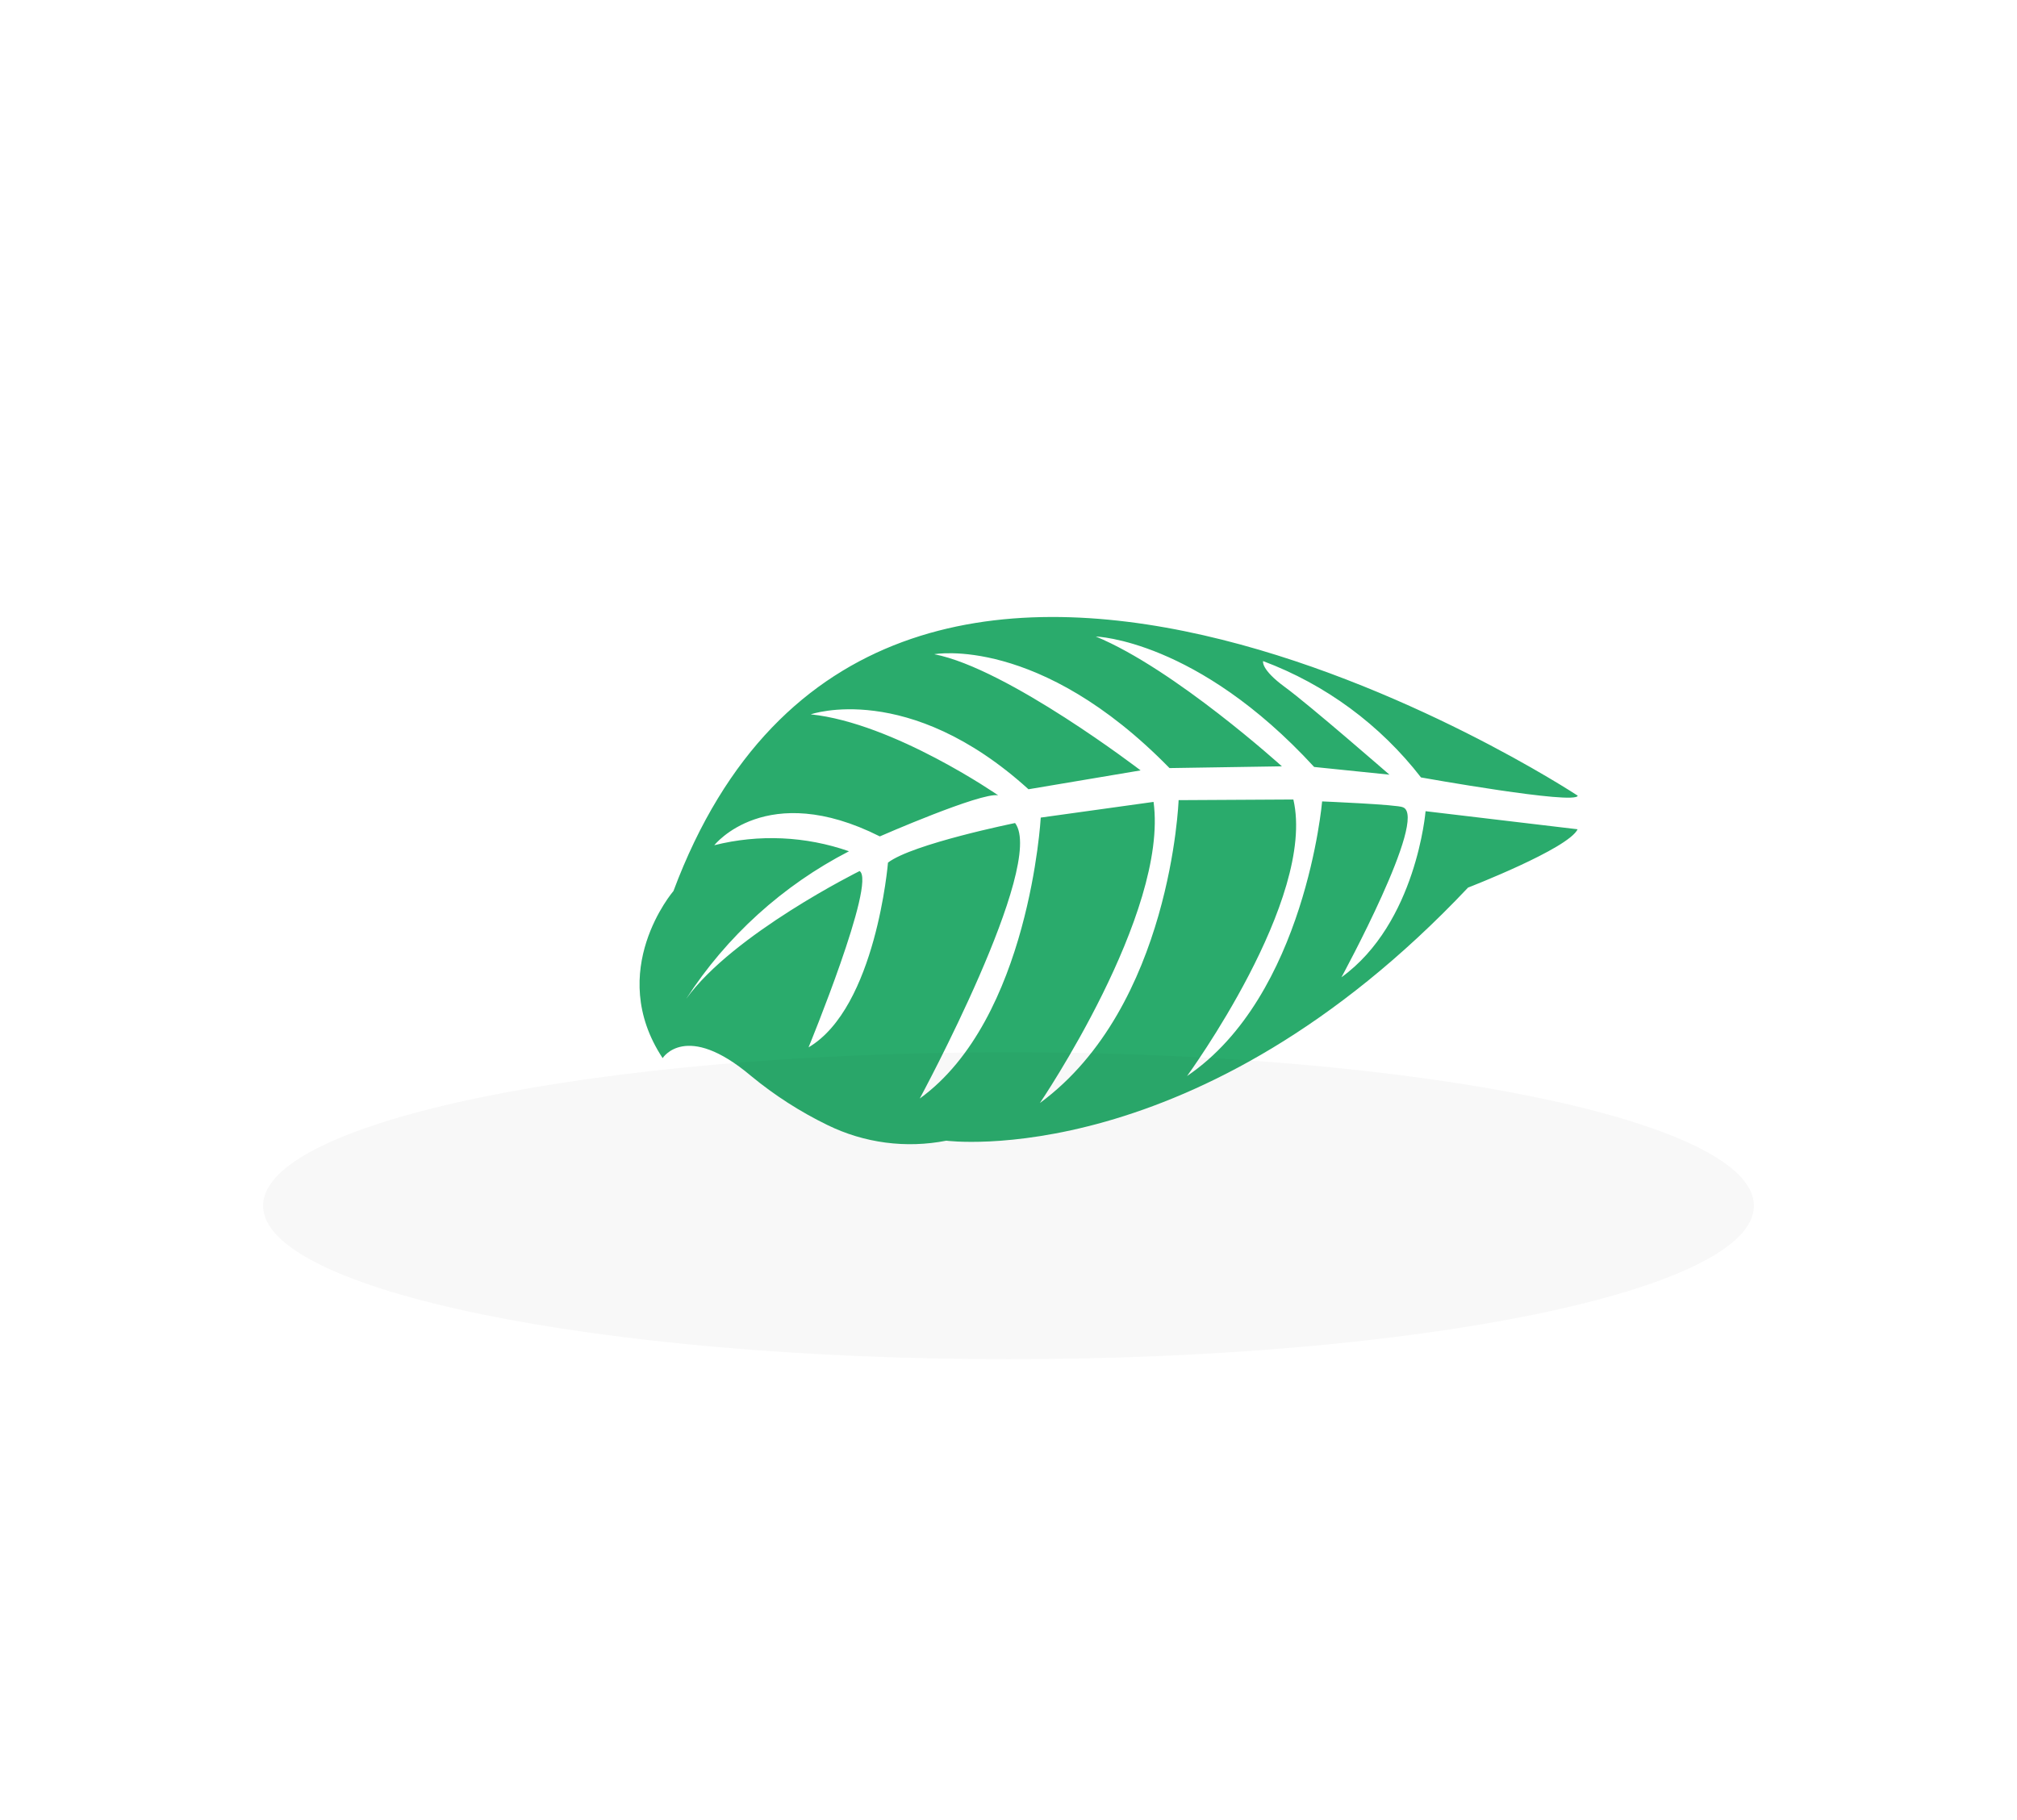
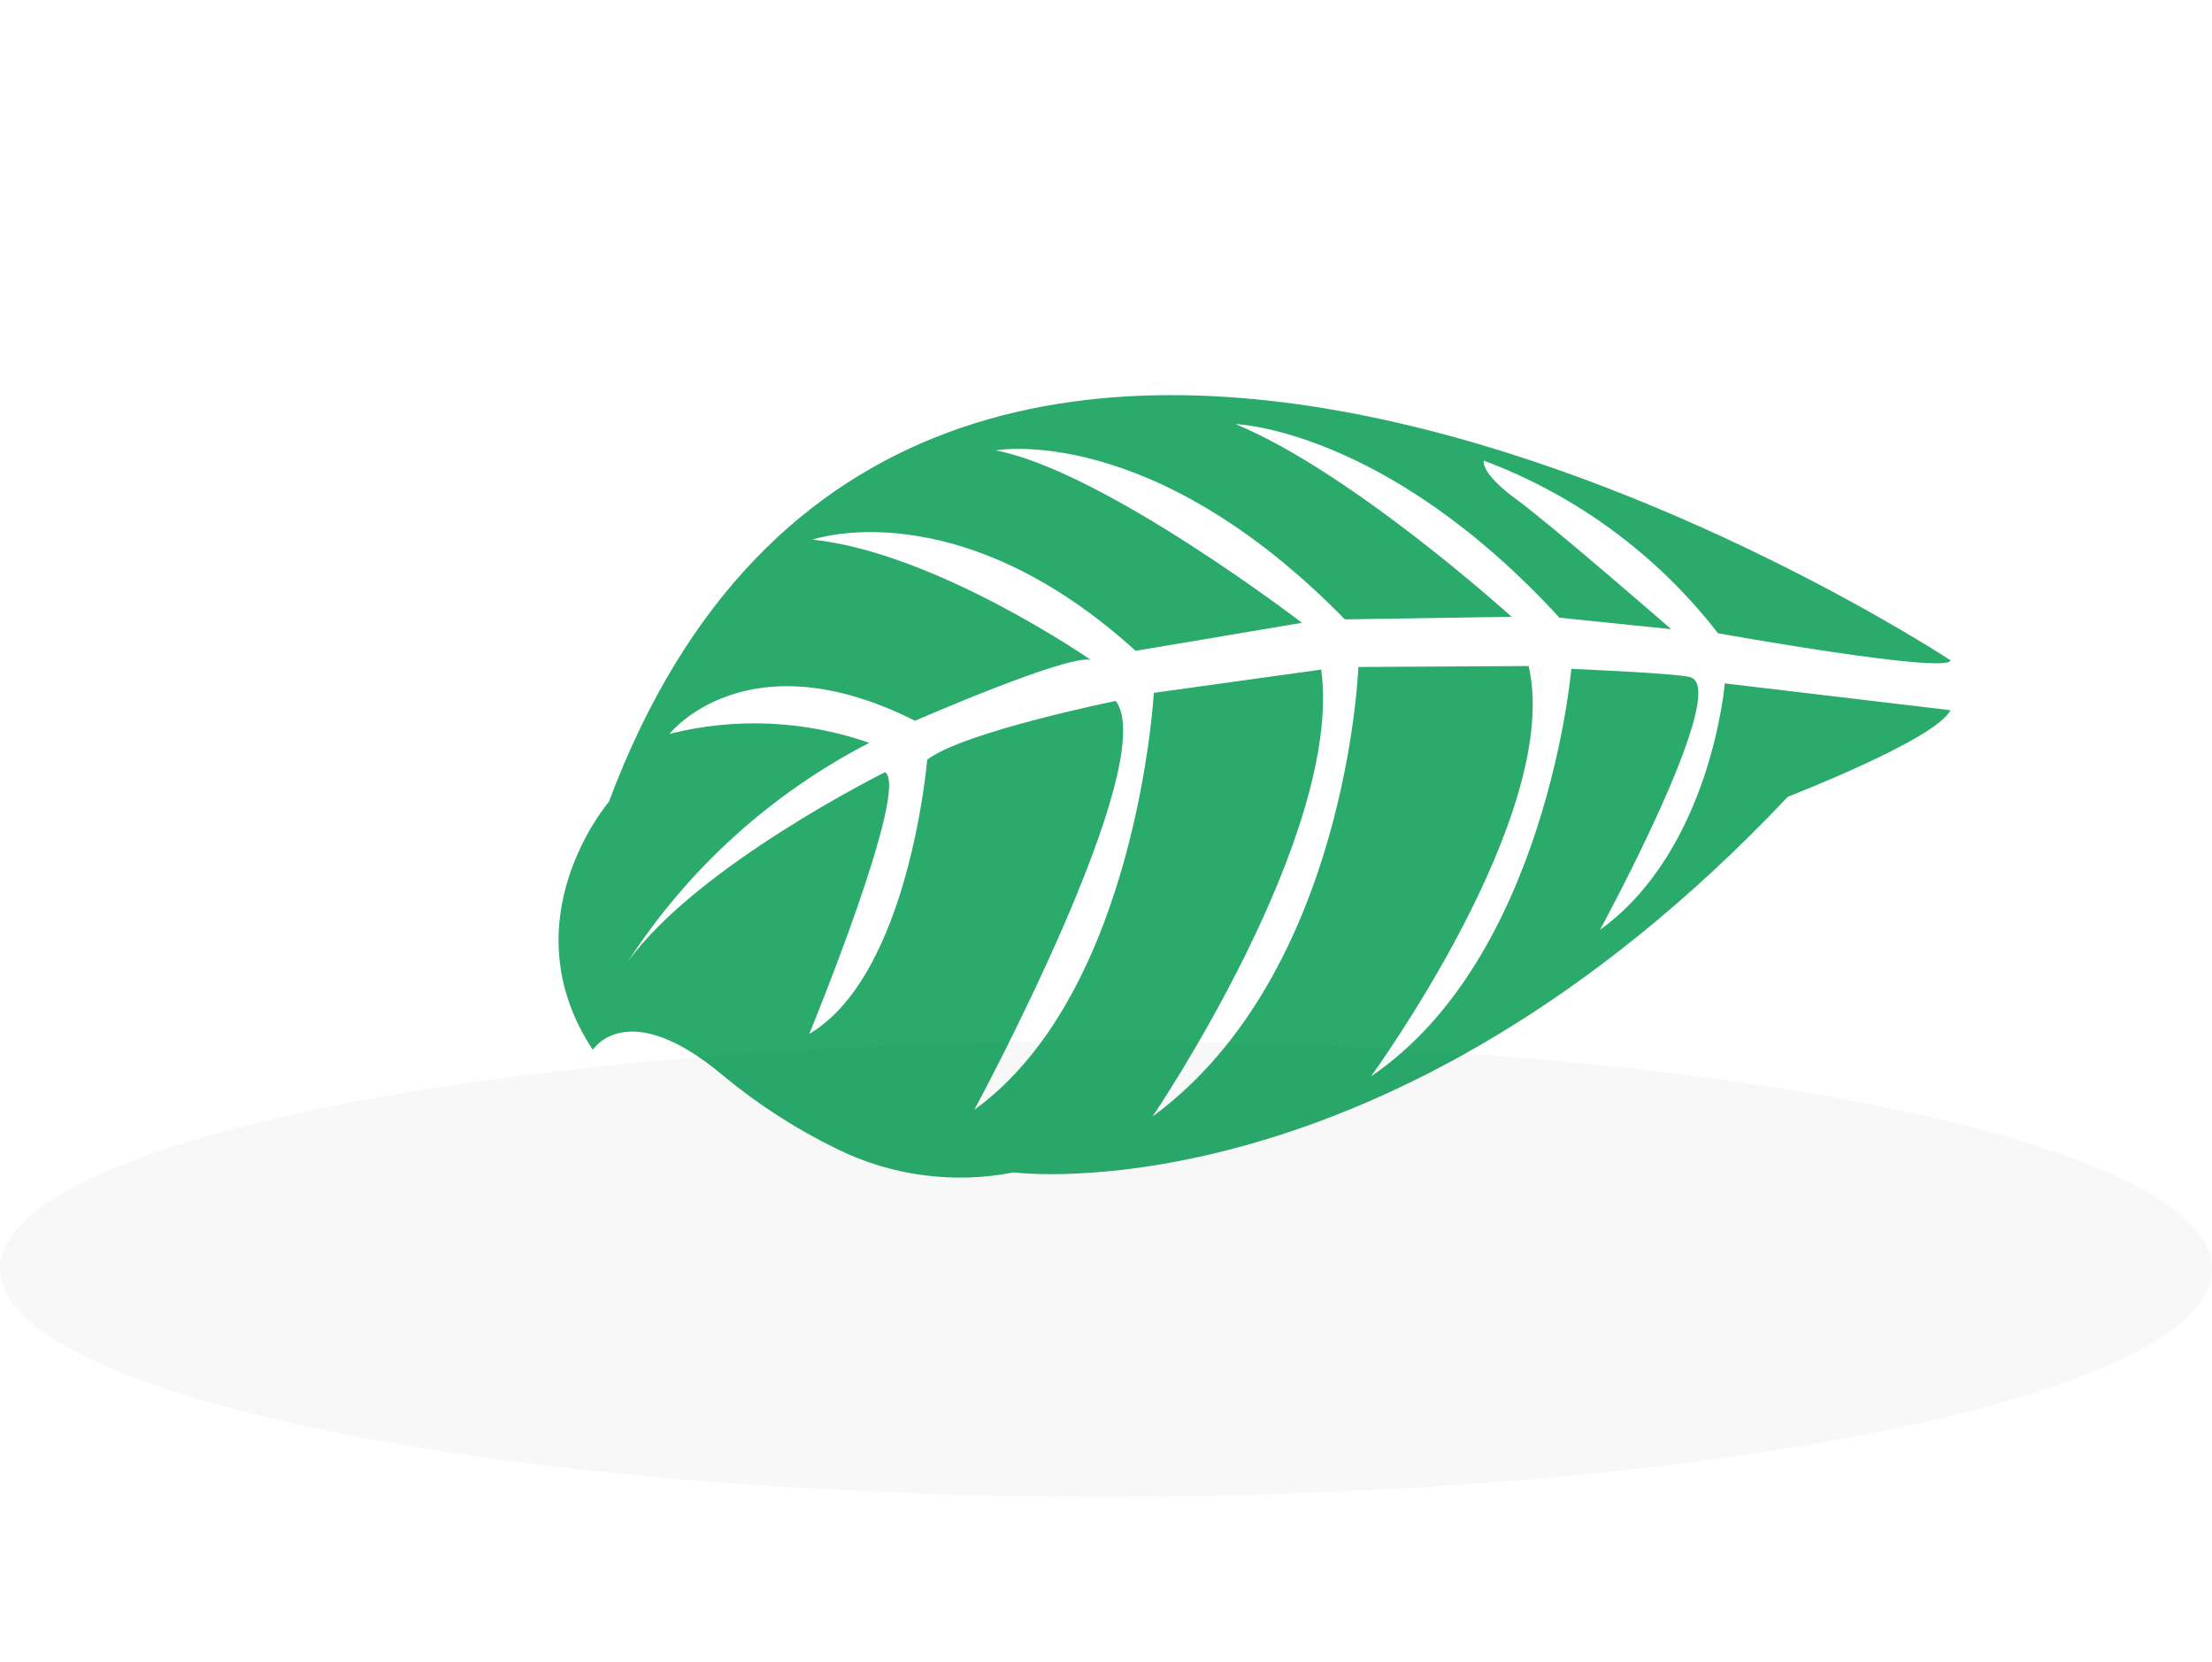
- <svg xmlns="http://www.w3.org/2000/svg" width="266" height="240" viewBox="0 0 266 240" fill="none">
-   <path d="M208.071 104.943C208.071 104.943 116.198 44.326 88.815 117.515C88.815 117.515 79.784 128.027 87.388 139.555C87.388 139.555 90.452 134.646 99.049 141.906C102.134 144.451 105.509 146.621 109.105 148.371C113.968 150.76 119.48 151.488 124.797 150.444V150.444C124.797 150.444 157.942 154.837 193.607 117.062C193.607 117.062 206.839 111.942 208.054 109.372L188.002 106.988C188.002 106.988 186.8 121.748 176.907 128.893C176.907 128.893 188.407 107.79 185.027 106.475C184.401 106.114 174.361 105.698 174.361 105.698C174.361 105.698 172.163 131.331 156.547 141.918C156.547 141.918 173.608 118.58 170.568 105.446L155.434 105.531C155.434 105.531 154.449 132.765 137.139 145.479C137.139 145.479 154.131 120.466 152.13 105.762L137.253 107.831C137.253 107.831 135.776 134.414 121.294 144.887C121.294 144.887 138 114.002 133.868 108.549C133.868 108.549 120.338 111.294 117.107 113.77C117.107 113.77 115.531 132.886 106.631 138.134C106.631 138.134 115.609 116.311 113.363 114.882C113.363 114.882 96.68 123.151 90.496 131.734C95.83 123.484 103.231 116.774 111.963 112.273C106.247 110.276 100.072 109.999 94.2 111.476C94.2 111.476 101.051 102.777 116.031 110.312C116.031 110.312 129.423 104.451 131.638 104.893C131.638 104.893 117.903 95.372 106.923 94.214C106.923 94.214 119.769 89.706 135.636 104.095L150.421 101.606C150.421 101.606 132.879 88.154 123.21 86.284C123.21 86.284 137.042 83.713 154.234 101.302L169.054 101.069C169.054 101.069 154.895 88.233 144.515 83.95C144.515 83.95 157.847 84.328 173.31 101.154L183.236 102.171C183.236 102.171 172.707 92.996 169.467 90.627C166.227 88.259 166.576 87.191 166.576 87.191C174.807 90.272 182.018 95.585 187.399 102.535C187.399 102.535 207.815 106.197 208.071 104.943Z" fill="#2AAB6C" />
-   <path opacity="0.03" d="M133 179.261C187.292 179.261 231.304 170.2 231.304 159.022C231.304 147.844 187.292 138.783 133 138.783C78.708 138.783 34.696 147.844 34.696 159.022C34.696 170.2 78.708 179.261 133 179.261Z" fill="black" />
+ <svg xmlns="http://www.w3.org/2000/svg" width="233" height="175" viewBox="0 0 233 175" fill="none">
+   <path d="M205.464 69.544C205.464 69.544 96.586 -2.293 64.135 84.444C64.135 84.444 53.432 96.901 62.444 110.562C62.444 110.562 66.075 104.745 76.263 113.349C79.918 116.364 83.918 118.936 88.18 121.011C93.943 123.841 100.476 124.704 106.777 123.468V123.468C106.777 123.468 146.057 128.674 188.323 83.906C188.323 83.906 204.004 77.839 205.444 74.793L181.68 71.968C181.68 71.968 180.256 89.46 168.532 97.927C168.532 97.927 182.161 72.917 178.155 71.359C177.413 70.931 165.515 70.439 165.515 70.439C165.515 70.439 162.91 100.816 144.404 113.363C144.404 113.363 164.622 85.706 161.019 70.141L143.084 70.241C143.084 70.241 141.917 102.516 121.403 117.583C121.403 117.583 141.54 87.941 139.168 70.515L121.538 72.966C121.538 72.966 119.788 104.47 102.625 116.881C102.625 116.881 122.424 80.28 117.527 73.818C117.527 73.818 101.492 77.07 97.664 80.005C97.664 80.005 95.795 102.659 85.248 108.878C85.248 108.878 95.888 83.016 93.226 81.322C93.226 81.322 73.455 91.123 66.126 101.294C72.448 91.517 81.219 83.565 91.567 78.23C84.794 75.864 77.475 75.536 70.517 77.286C70.517 77.286 78.636 66.977 96.388 75.907C96.388 75.907 112.259 68.961 114.883 69.485C114.883 69.485 98.607 58.202 85.595 56.83C85.595 56.83 100.818 51.487 119.622 68.539L137.143 65.59C137.143 65.59 116.354 49.648 104.896 47.431C104.896 47.431 121.288 44.384 141.662 65.229L159.225 64.953C159.225 64.953 142.445 49.74 130.144 44.665C130.144 44.665 145.944 45.113 164.269 65.053L176.033 66.259C176.033 66.259 163.555 55.386 159.715 52.579C155.875 49.772 156.288 48.507 156.288 48.507C166.044 52.157 174.589 58.454 180.966 66.691C180.966 66.691 205.161 71.031 205.464 69.544Z" fill="#2AAB6C" />
+   <path opacity="0.03" d="M116.5 157.618C180.841 157.618 233 146.88 233 133.633C233 120.386 180.841 109.648 116.5 109.648C52.159 109.648 0 120.386 0 133.633C0 146.88 52.159 157.618 116.5 157.618Z" fill="black" />
</svg>
